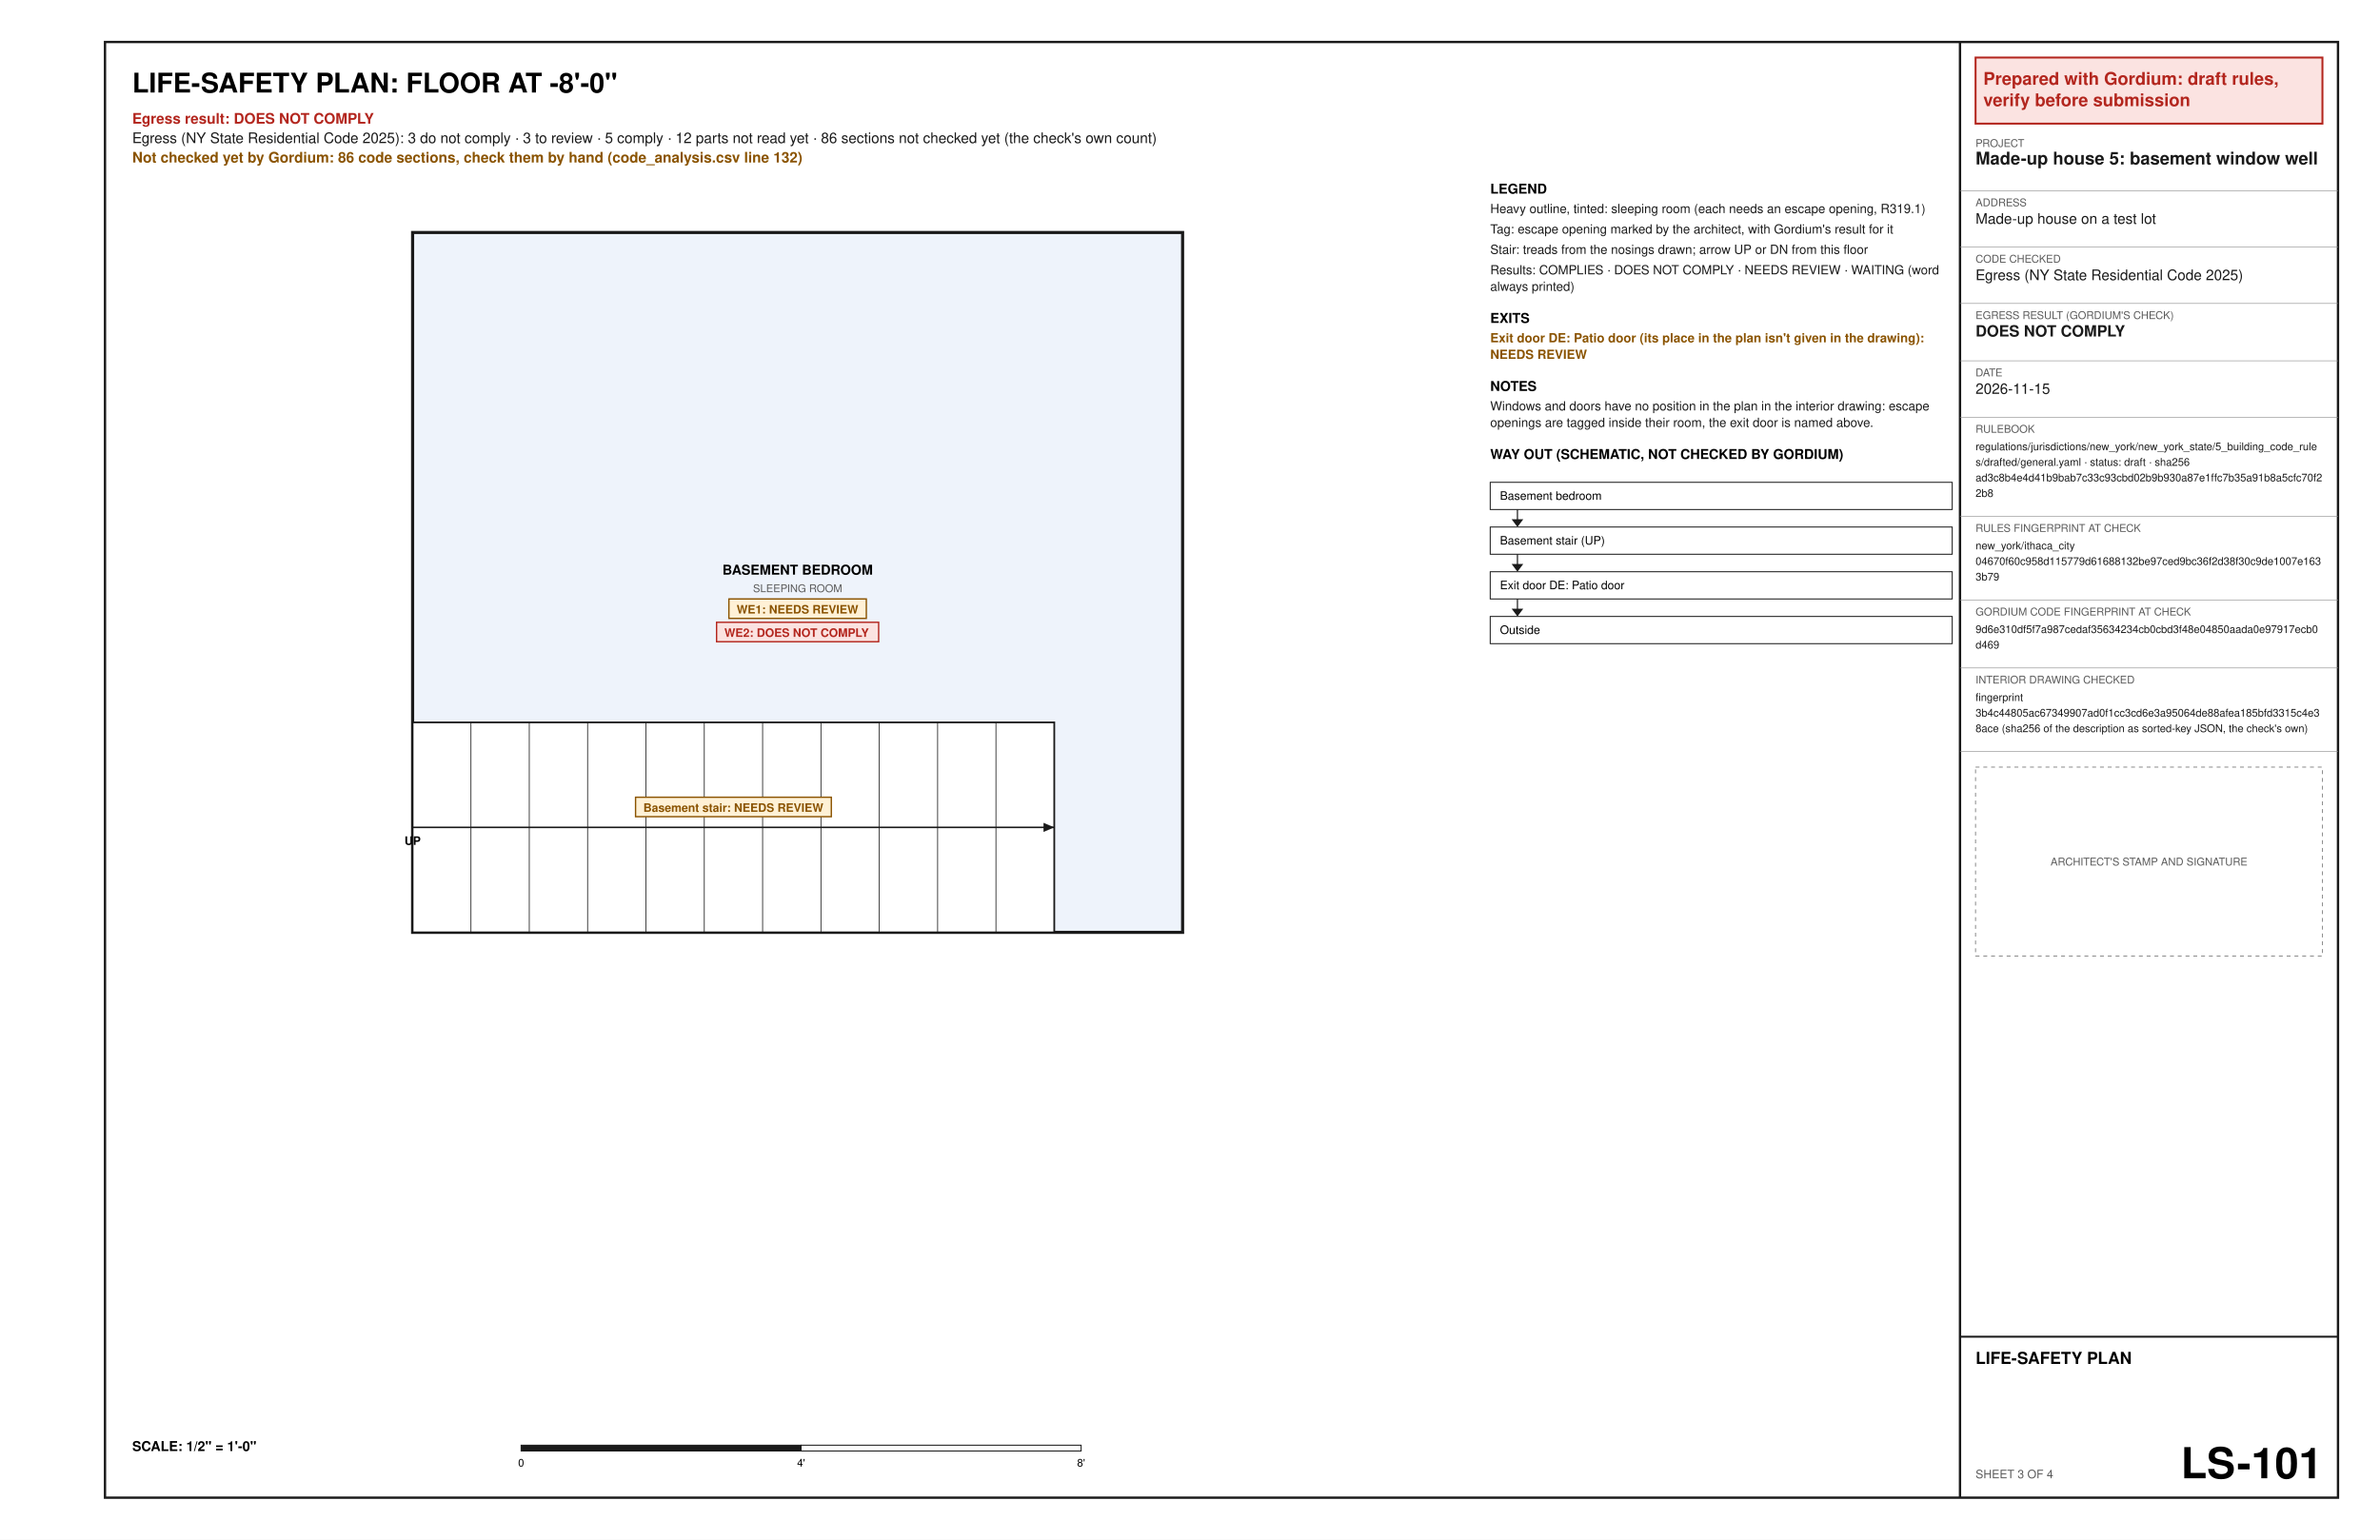
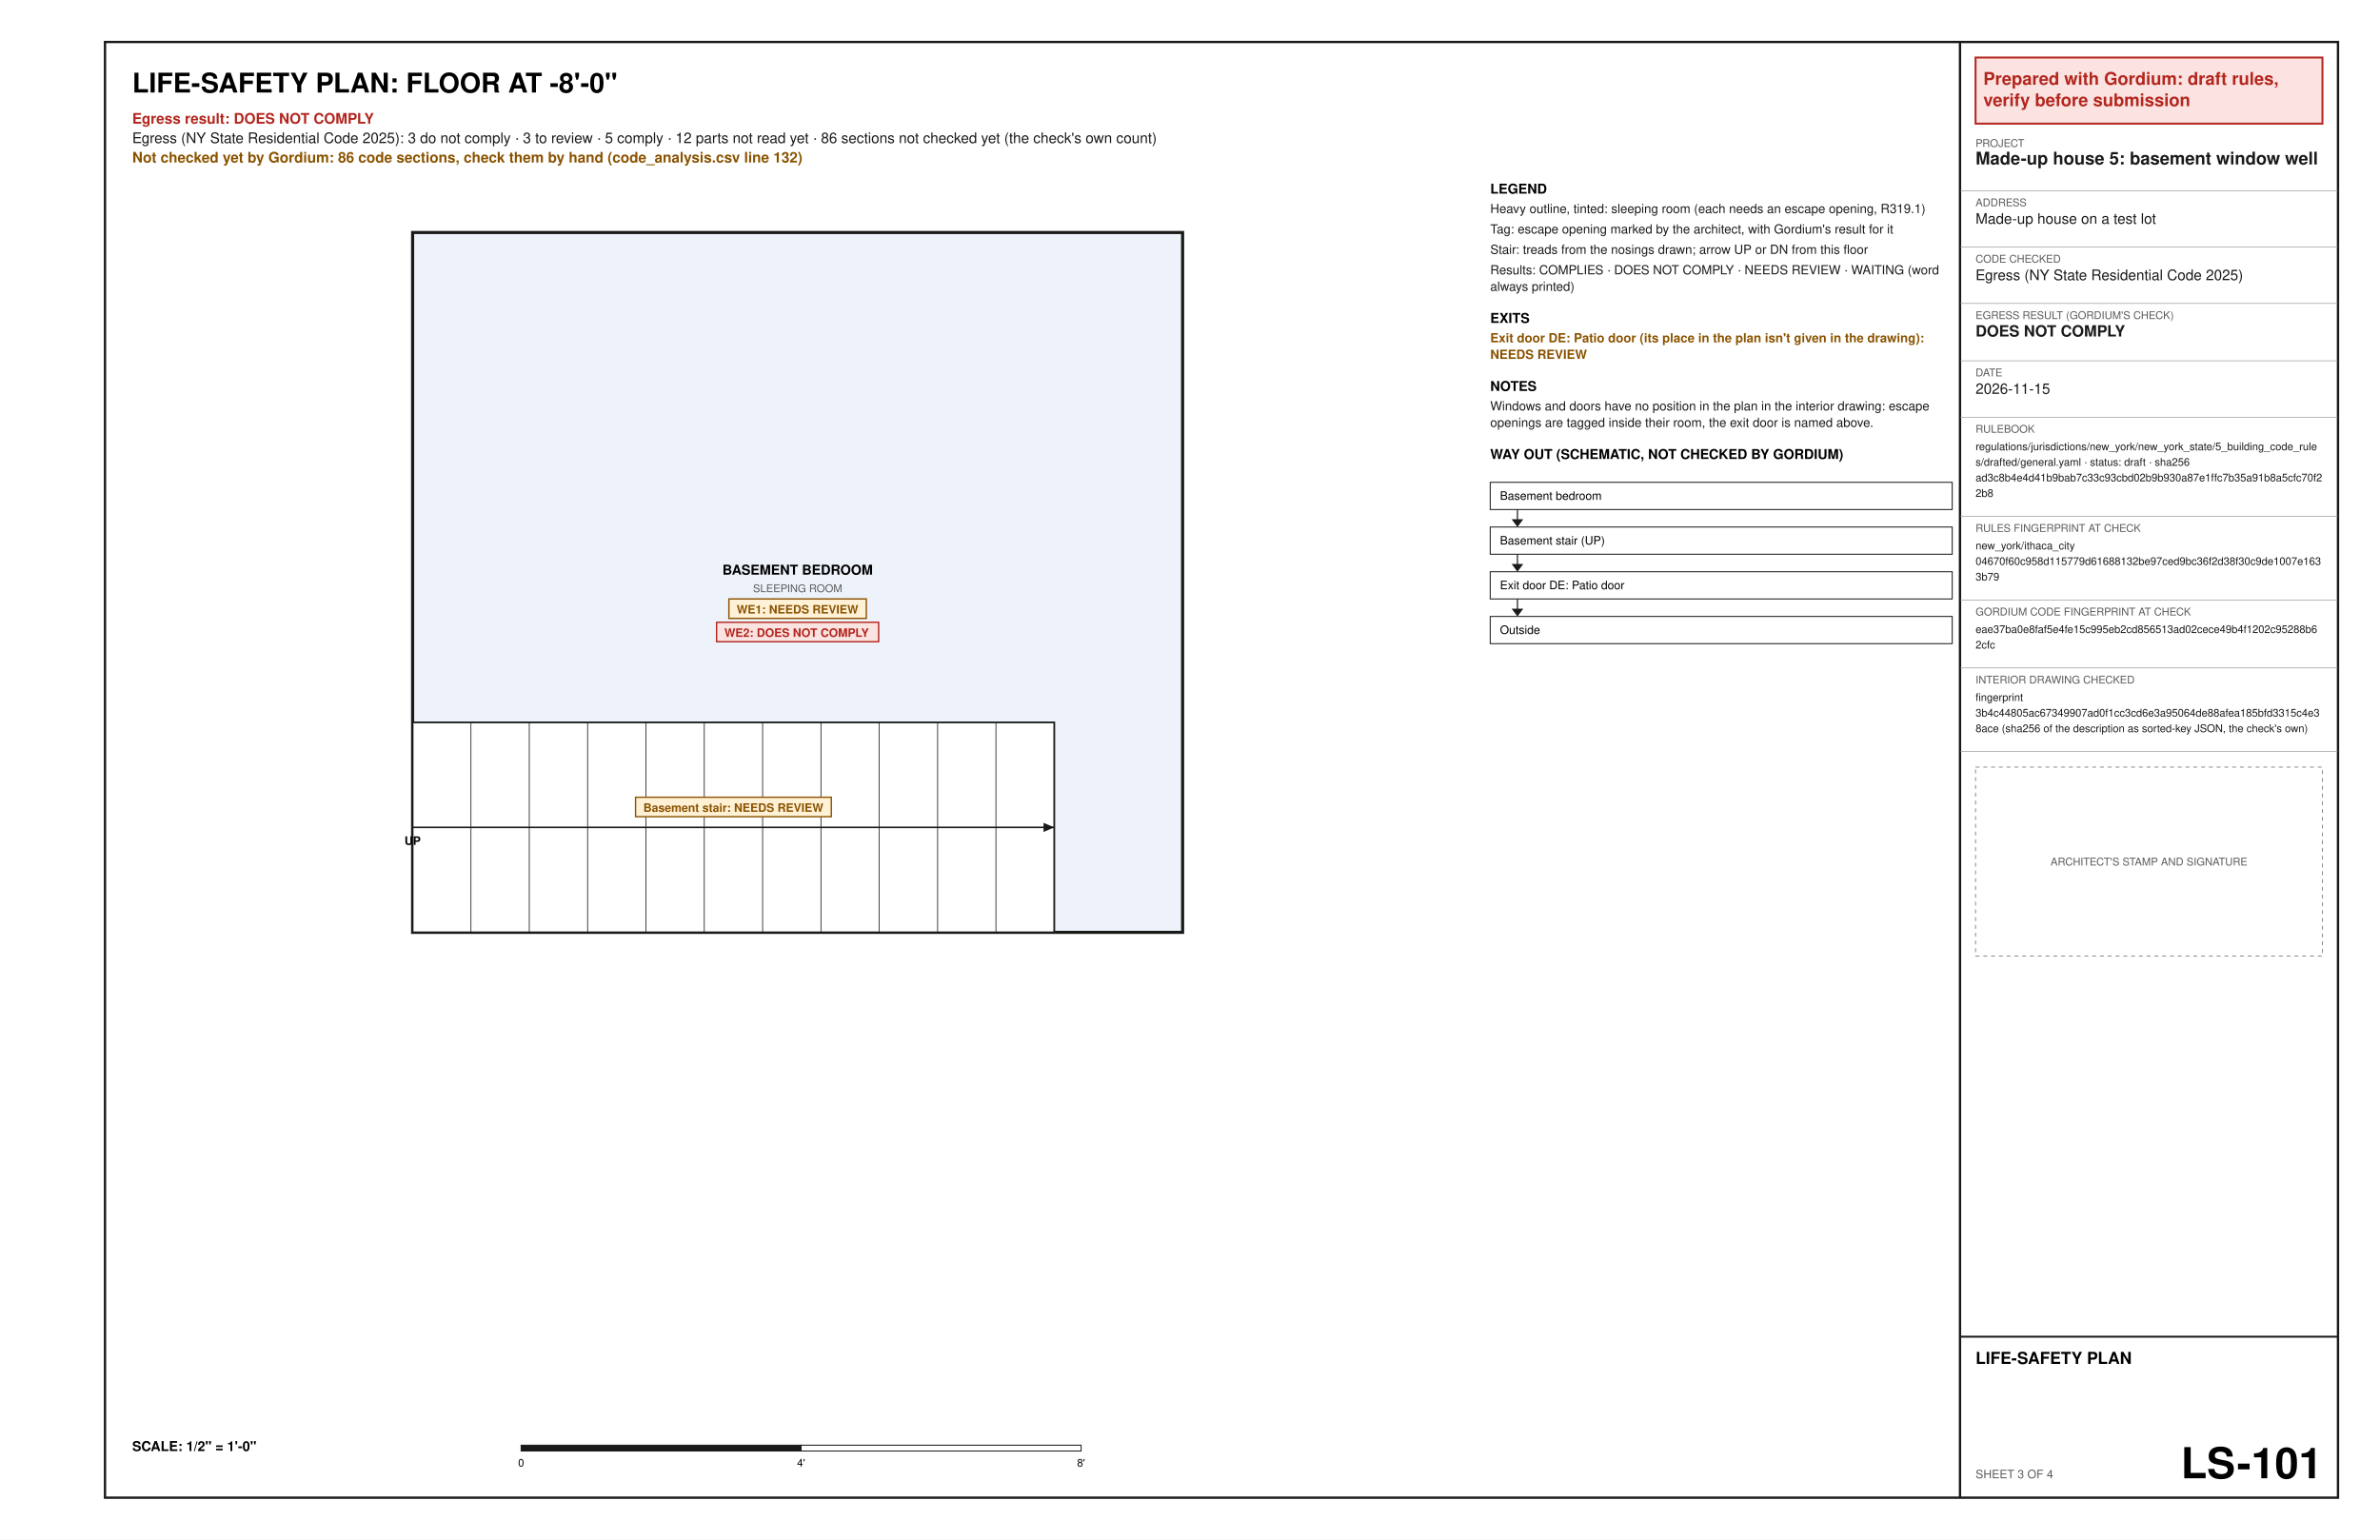
<svg xmlns="http://www.w3.org/2000/svg" width="17in" height="11in" viewBox="0 0 1224 792" font-family="Helvetica, Arial, sans-serif">
  <rect x="0" y="0" width="1224" height="792" fill="#ffffff" />
  <text x="68" y="47.6" font-size="14" font-weight="bold" text-anchor="start" fill="#000000" xml:space="preserve">LIFE-SAFETY PLAN: FLOOR AT -8'-0"</text>
  <text x="68" y="63.6" font-size="7.5" font-weight="bold" text-anchor="start" fill="#b3261e" xml:space="preserve">Egress result: DOES NOT COMPLY</text>
  <text x="68" y="73.6" font-size="7.5" text-anchor="start" fill="#1a1a1a" xml:space="preserve">Egress (NY State Residential Code 2025): 3 do not comply · 3 to review · 5 comply · 12 parts not read yet · 86 sections not checked yet (the check's own count)</text>
  <text x="68" y="83.6" font-size="7.5" font-weight="bold" text-anchor="start" fill="#8a5300" xml:space="preserve">Not checked yet by Gordium: 86 code sections, check them by hand (code_analysis.csv line 132)</text>
  <polygon points="212.2,479.6 608.2,479.6 608.2,119.6 212.2,119.6" fill="#eef3fb" stroke="#1a1a1a" stroke-width="1.6" />
  <text x="410.2" y="295.6" font-size="7" font-weight="bold" text-anchor="middle" fill="#000000" xml:space="preserve">BASEMENT BEDROOM</text>
  <text x="410.2" y="304.6" font-size="5.5" text-anchor="middle" fill="#5a5a5a" xml:space="preserve">SLEEPING ROOM</text>
  <polygon points="374.86,308.1 445.54,308.1 445.54,318.1 374.86,318.1" fill="#fff1d6" stroke="#8a5300" stroke-width="0.7" />
  <text x="378.86" y="315.6" font-size="6" font-weight="bold" text-anchor="start" fill="#8a5300" xml:space="preserve">WE1: NEEDS REVIEW</text>
  <polygon points="368.53,320.1 451.87,320.1 451.87,330.1 368.53,330.1" fill="#fbe3e1" stroke="#b3261e" stroke-width="0.7" />
  <text x="372.53" y="327.6" font-size="6" font-weight="bold" text-anchor="start" fill="#b3261e" xml:space="preserve">WE2: DOES NOT COMPLY</text>
  <polygon points="212.2,479.6 212.2,371.6 542.2,371.6 542.2,479.6" fill="#ffffff" stroke="#1a1a1a" stroke-width="0.9" />
  <line x1="242.2" y1="479.6" x2="242.2" y2="371.6" stroke="#1a1a1a" stroke-width="0.4" />
  <line x1="272.2" y1="479.6" x2="272.2" y2="371.6" stroke="#1a1a1a" stroke-width="0.4" />
  <line x1="302.2" y1="479.6" x2="302.2" y2="371.6" stroke="#1a1a1a" stroke-width="0.4" />
  <line x1="332.2" y1="479.6" x2="332.2" y2="371.6" stroke="#1a1a1a" stroke-width="0.4" />
  <line x1="362.2" y1="479.6" x2="362.2" y2="371.6" stroke="#1a1a1a" stroke-width="0.4" />
  <line x1="392.2" y1="479.6" x2="392.2" y2="371.6" stroke="#1a1a1a" stroke-width="0.4" />
  <line x1="422.2" y1="479.6" x2="422.2" y2="371.6" stroke="#1a1a1a" stroke-width="0.4" />
  <line x1="452.2" y1="479.6" x2="452.2" y2="371.6" stroke="#1a1a1a" stroke-width="0.4" />
  <line x1="482.2" y1="479.6" x2="482.2" y2="371.6" stroke="#1a1a1a" stroke-width="0.4" />
  <line x1="512.2" y1="479.6" x2="512.2" y2="371.6" stroke="#1a1a1a" stroke-width="0.4" />
  <line x1="212.2" y1="425.6" x2="542.2" y2="425.6" stroke="#1a1a1a" stroke-width="0.8" />
  <polygon points="542.2,425.6 536.67,427.94 536.67,423.26" fill="#1a1a1a" />
  <text x="212.2" y="434.6" font-size="6" font-weight="bold" text-anchor="middle" fill="#000000" xml:space="preserve">UP</text>
  <polygon points="326.86,410.1 427.54,410.1 427.54,420.1 326.86,420.1" fill="#fff1d6" stroke="#8a5300" stroke-width="0.7" />
  <text x="330.86" y="417.6" font-size="6" font-weight="bold" text-anchor="start" fill="#8a5300" xml:space="preserve">Basement stair: NEEDS REVIEW</text>
  <text x="68" y="746.4" font-size="7" font-weight="bold" text-anchor="start" fill="#000000" xml:space="preserve">SCALE: 1/2" = 1'-0"</text>
  <polygon points="268,743.4 412,743.4 412,746.4 268,746.4" fill="#1a1a1a" stroke="#1a1a1a" stroke-width="0.5" />
  <polygon points="412,743.4 556,743.4 556,746.4 412,746.4" fill="#ffffff" stroke="#1a1a1a" stroke-width="0.5" />
  <text x="268" y="754.4" font-size="5.5" text-anchor="middle" fill="#000000" xml:space="preserve">0</text>
  <text x="412" y="754.4" font-size="5.5" text-anchor="middle" fill="#000000" xml:space="preserve">4'</text>
  <text x="556" y="754.4" font-size="5.5" text-anchor="middle" fill="#000000" xml:space="preserve">8'</text>
  <text x="766.4" y="99.6" font-size="7" font-weight="bold" text-anchor="start" fill="#000000" xml:space="preserve">LEGEND</text>
  <text x="766.4" y="109.6" font-size="6.5" text-anchor="start" fill="#1a1a1a" xml:space="preserve">Heavy outline, tinted: sleeping room (each needs an escape opening, R319.1)</text>
  <text x="766.4" y="120.1" font-size="6.5" text-anchor="start" fill="#1a1a1a" xml:space="preserve">Tag: escape opening marked by the architect, with Gordium's result for it</text>
  <text x="766.4" y="130.6" font-size="6.5" text-anchor="start" fill="#1a1a1a" xml:space="preserve">Stair: treads from the nosings drawn; arrow UP or DN from this floor</text>
  <text x="766.4" y="141.1" font-size="6.5" text-anchor="start" fill="#1a1a1a" xml:space="preserve">Results: COMPLIES · DOES NOT COMPLY · NEEDS REVIEW · WAITING (word</text>
  <text x="766.4" y="149.6" font-size="6.5" text-anchor="start" fill="#1a1a1a" xml:space="preserve">always printed)</text>
  <text x="766.4" y="166.1" font-size="7" font-weight="bold" text-anchor="start" fill="#000000" xml:space="preserve">EXITS</text>
  <text x="766.4" y="176.1" font-size="6.5" font-weight="bold" text-anchor="start" fill="#8a5300" xml:space="preserve">Exit door DE: Patio door (its place in the plan isn't given in the drawing):</text>
  <text x="766.4" y="184.6" font-size="6.5" font-weight="bold" text-anchor="start" fill="#8a5300" xml:space="preserve">NEEDS REVIEW</text>
  <text x="766.4" y="201.1" font-size="7" font-weight="bold" text-anchor="start" fill="#000000" xml:space="preserve">NOTES</text>
  <text x="766.4" y="211.1" font-size="6.5" text-anchor="start" fill="#1a1a1a" xml:space="preserve">Windows and doors have no position in the plan in the interior drawing: escape</text>
  <text x="766.4" y="219.6" font-size="6.5" text-anchor="start" fill="#1a1a1a" xml:space="preserve">openings are tagged inside their room, the exit door is named above.</text>
  <text x="766.4" y="236.1" font-size="7" font-weight="bold" text-anchor="start" fill="#000000" xml:space="preserve">WAY OUT (SCHEMATIC, NOT CHECKED BY GORDIUM)</text>
  <polygon points="766.4,248.1 1004,248.1 1004,262.1 766.4,262.1" fill="none" stroke="#1a1a1a" stroke-width="0.5" />
  <text x="771.4" y="257.1" font-size="6" text-anchor="start" fill="#000000" xml:space="preserve">Basement bedroom</text>
  <line x1="780.4" y1="262.1" x2="780.4" y2="270.1" stroke="#1a1a1a" stroke-width="0.6" />
  <polygon points="777.4,267.1 783.4,267.1 780.4,271.1" fill="#1a1a1a" />
  <polygon points="766.4,271.1 1004,271.1 1004,285.1 766.4,285.1" fill="none" stroke="#1a1a1a" stroke-width="0.5" />
  <text x="771.4" y="280.1" font-size="6" text-anchor="start" fill="#000000" xml:space="preserve">Basement stair (UP)</text>
  <line x1="780.4" y1="285.1" x2="780.4" y2="293.1" stroke="#1a1a1a" stroke-width="0.6" />
  <polygon points="777.4,290.1 783.4,290.1 780.4,294.1" fill="#1a1a1a" />
  <polygon points="766.4,294.1 1004,294.1 1004,308.1 766.4,308.1" fill="none" stroke="#1a1a1a" stroke-width="0.5" />
  <text x="771.4" y="303.1" font-size="6" text-anchor="start" fill="#000000" xml:space="preserve">Exit door DE: Patio door</text>
  <line x1="780.4" y1="308.1" x2="780.4" y2="316.1" stroke="#1a1a1a" stroke-width="0.6" />
  <polygon points="777.4,313.1 783.4,313.1 780.4,317.1" fill="#1a1a1a" />
  <polygon points="766.4,317.1 1004,317.1 1004,331.1 766.4,331.1" fill="none" stroke="#1a1a1a" stroke-width="0.5" />
  <text x="771.4" y="326.1" font-size="6" text-anchor="start" fill="#000000" xml:space="preserve">Outside</text>
  <polygon points="54,21.6 1202.4,21.6 1202.4,770.4 54,770.4" fill="none" stroke="#1a1a1a" stroke-width="1.2" />
  <line x1="1008" y1="21.6" x2="1008" y2="770.4" stroke="#1a1a1a" stroke-width="1.2" />
  <polygon points="1016,29.6 1194.4,29.6 1194.4,63.6 1016,63.6" fill="#fbe3e1" stroke="#b3261e" stroke-width="1" />
  <text x="1020" y="43.6" font-size="9" font-weight="bold" text-anchor="start" fill="#b3261e" xml:space="preserve">Prepared with Gordium: draft rules,</text>
  <text x="1020" y="54.6" font-size="9" font-weight="bold" text-anchor="start" fill="#b3261e" xml:space="preserve">verify before submission</text>
  <text x="1016" y="75.6" font-size="5.5" text-anchor="start" fill="#5a5a5a" xml:space="preserve">PROJECT</text>
  <text x="1016" y="84.6" font-size="9" font-weight="bold" text-anchor="start" fill="#1a1a1a" xml:space="preserve">Made-up house 5: basement window well</text>
  <line x1="1008" y1="98.1" x2="1202.4" y2="98.1" stroke="#8c8c8c" stroke-width="0.3" />
  <text x="1016" y="106.1" font-size="5.5" text-anchor="start" fill="#5a5a5a" xml:space="preserve">ADDRESS</text>
  <text x="1016" y="115.1" font-size="7.5" text-anchor="start" fill="#1a1a1a" xml:space="preserve">Made-up house on a test lot</text>
  <line x1="1008" y1="127.1" x2="1202.4" y2="127.1" stroke="#8c8c8c" stroke-width="0.3" />
  <text x="1016" y="135.1" font-size="5.5" text-anchor="start" fill="#5a5a5a" xml:space="preserve">CODE CHECKED</text>
  <text x="1016" y="144.1" font-size="7.5" text-anchor="start" fill="#1a1a1a" xml:space="preserve">Egress (NY State Residential Code 2025)</text>
  <line x1="1008" y1="156.1" x2="1202.4" y2="156.1" stroke="#8c8c8c" stroke-width="0.3" />
  <text x="1016" y="164.1" font-size="5.5" text-anchor="start" fill="#5a5a5a" xml:space="preserve">EGRESS RESULT (GORDIUM'S CHECK)</text>
  <text x="1016" y="173.1" font-size="8" font-weight="bold" text-anchor="start" fill="#1a1a1a" xml:space="preserve">DOES NOT COMPLY</text>
  <line x1="1008" y1="185.6" x2="1202.4" y2="185.6" stroke="#8c8c8c" stroke-width="0.3" />
  <text x="1016" y="193.6" font-size="5.5" text-anchor="start" fill="#5a5a5a" xml:space="preserve">DATE</text>
  <text x="1016" y="202.6" font-size="7.5" text-anchor="start" fill="#1a1a1a" xml:space="preserve">2026-11-15</text>
  <line x1="1008" y1="214.6" x2="1202.4" y2="214.6" stroke="#8c8c8c" stroke-width="0.3" />
  <text x="1016" y="222.6" font-size="5.5" text-anchor="start" fill="#5a5a5a" xml:space="preserve">RULEBOOK</text>
  <text x="1016" y="231.6" font-size="5.5" text-anchor="start" fill="#1a1a1a" xml:space="preserve">regulations/jurisdictions/new_york/new_york_state/5_building_code_rule</text>
  <text x="1016" y="239.6" font-size="5.5" text-anchor="start" fill="#1a1a1a" xml:space="preserve">s/drafted/general.yaml · status: draft · sha256</text>
  <text x="1016" y="247.6" font-size="5.5" text-anchor="start" fill="#1a1a1a" xml:space="preserve">ad3c8b4e4d41b9bab7c33c93cbd02b9b930a87e1ffc7b35a91b8a5cfc70f2</text>
  <text x="1016" y="255.6" font-size="5.5" text-anchor="start" fill="#1a1a1a" xml:space="preserve">2b8</text>
  <line x1="1008" y1="265.6" x2="1202.4" y2="265.6" stroke="#8c8c8c" stroke-width="0.3" />
  <text x="1016" y="273.6" font-size="5.5" text-anchor="start" fill="#5a5a5a" xml:space="preserve">RULES FINGERPRINT AT CHECK</text>
  <text x="1016" y="282.6" font-size="5.5" text-anchor="start" fill="#1a1a1a" xml:space="preserve">new_york/ithaca_city</text>
  <text x="1016" y="290.6" font-size="5.5" text-anchor="start" fill="#1a1a1a" xml:space="preserve">04670f60c958d115779d61688132be97ced9bc36f2d38f30c9de1007e163</text>
  <text x="1016" y="298.6" font-size="5.5" text-anchor="start" fill="#1a1a1a" xml:space="preserve">3b79</text>
  <line x1="1008" y1="308.6" x2="1202.4" y2="308.6" stroke="#8c8c8c" stroke-width="0.3" />
  <text x="1016" y="316.6" font-size="5.5" text-anchor="start" fill="#5a5a5a" xml:space="preserve">GORDIUM CODE FINGERPRINT AT CHECK</text>
-   <text x="1016" y="325.6" font-size="5.5" text-anchor="start" fill="#1a1a1a" xml:space="preserve">9d6e310df5f7a987cedaf35634234cb0cbd3f48e04850aada0e97917ecb0</text>
-   <text x="1016" y="333.6" font-size="5.5" text-anchor="start" fill="#1a1a1a" xml:space="preserve">d469</text>
+   <text x="1016" y="325.6" font-size="5.5" text-anchor="start" fill="#1a1a1a" xml:space="preserve">eae37ba0e8faf5e4fe15c995eb2cd856513ad02cece49b4f1202c95288b6</text>
+   <text x="1016" y="333.6" font-size="5.5" text-anchor="start" fill="#1a1a1a" xml:space="preserve">2cfc</text>
  <line x1="1008" y1="343.6" x2="1202.4" y2="343.6" stroke="#8c8c8c" stroke-width="0.3" />
  <text x="1016" y="351.6" font-size="5.5" text-anchor="start" fill="#5a5a5a" xml:space="preserve">INTERIOR DRAWING CHECKED</text>
  <text x="1016" y="360.6" font-size="5.5" text-anchor="start" fill="#1a1a1a" xml:space="preserve">fingerprint</text>
  <text x="1016" y="368.6" font-size="5.5" text-anchor="start" fill="#1a1a1a" xml:space="preserve">3b4c44805ac67349907ad0f1cc3cd6e3a95064de88afea185bfd3315c4e3</text>
  <text x="1016" y="376.6" font-size="5.5" text-anchor="start" fill="#1a1a1a" xml:space="preserve">8ace (sha256 of the description as sorted-key JSON, the check's own)</text>
  <line x1="1008" y1="386.6" x2="1202.4" y2="386.6" stroke="#8c8c8c" stroke-width="0.3" />
  <polygon points="1016,394.6 1194.4,394.6 1194.4,491.8 1016,491.8" fill="none" stroke="#8c8c8c" stroke-width="0.5" stroke-dasharray="2 2" />
  <text x="1105.2" y="445.2" font-size="5.5" text-anchor="middle" fill="#5a5a5a" xml:space="preserve">ARCHITECT'S STAMP AND SIGNATURE</text>
  <line x1="1008" y1="687.6" x2="1202.4" y2="687.6" stroke="#1a1a1a" stroke-width="1" />
  <text x="1016" y="701.6" font-size="8.5" font-weight="bold" text-anchor="start" fill="#000000" xml:space="preserve">LIFE-SAFETY PLAN</text>
  <text x="1016" y="760.4" font-size="6" text-anchor="start" fill="#5a5a5a" xml:space="preserve">SHEET 3 OF 4</text>
  <text x="1194.4" y="760.4" font-size="22" font-weight="bold" text-anchor="end" fill="#000000" xml:space="preserve">LS-101</text>
</svg>
